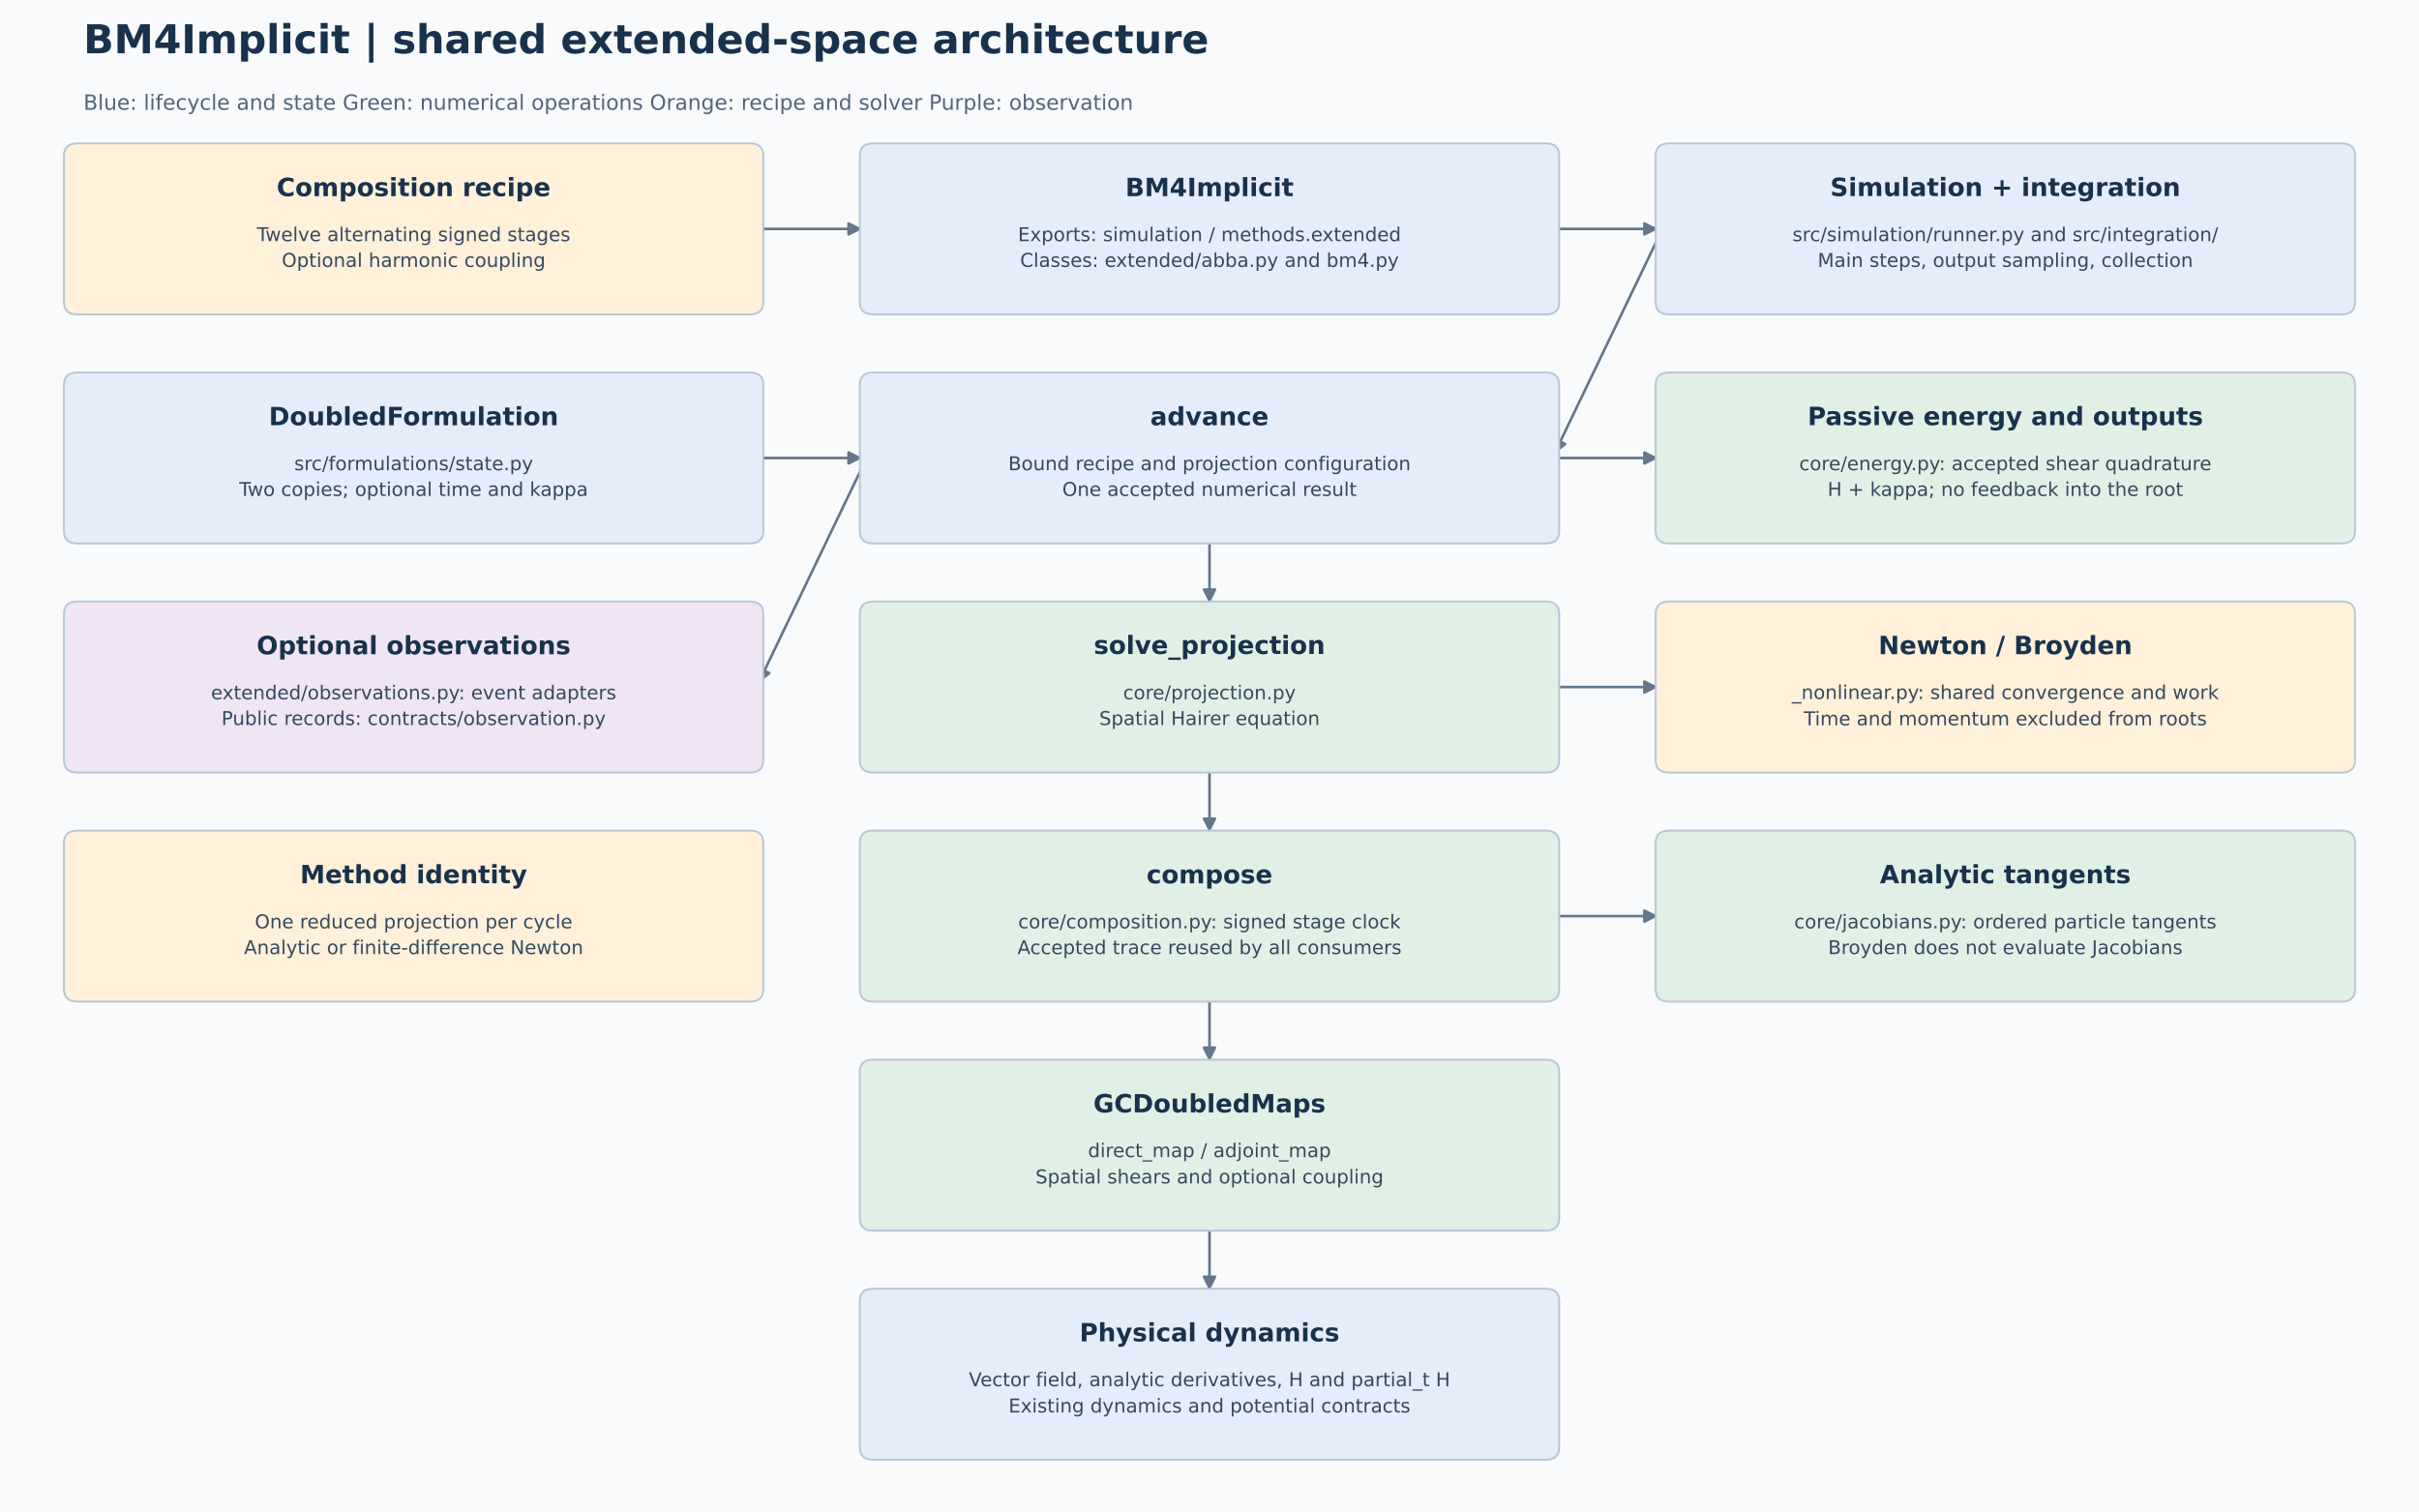
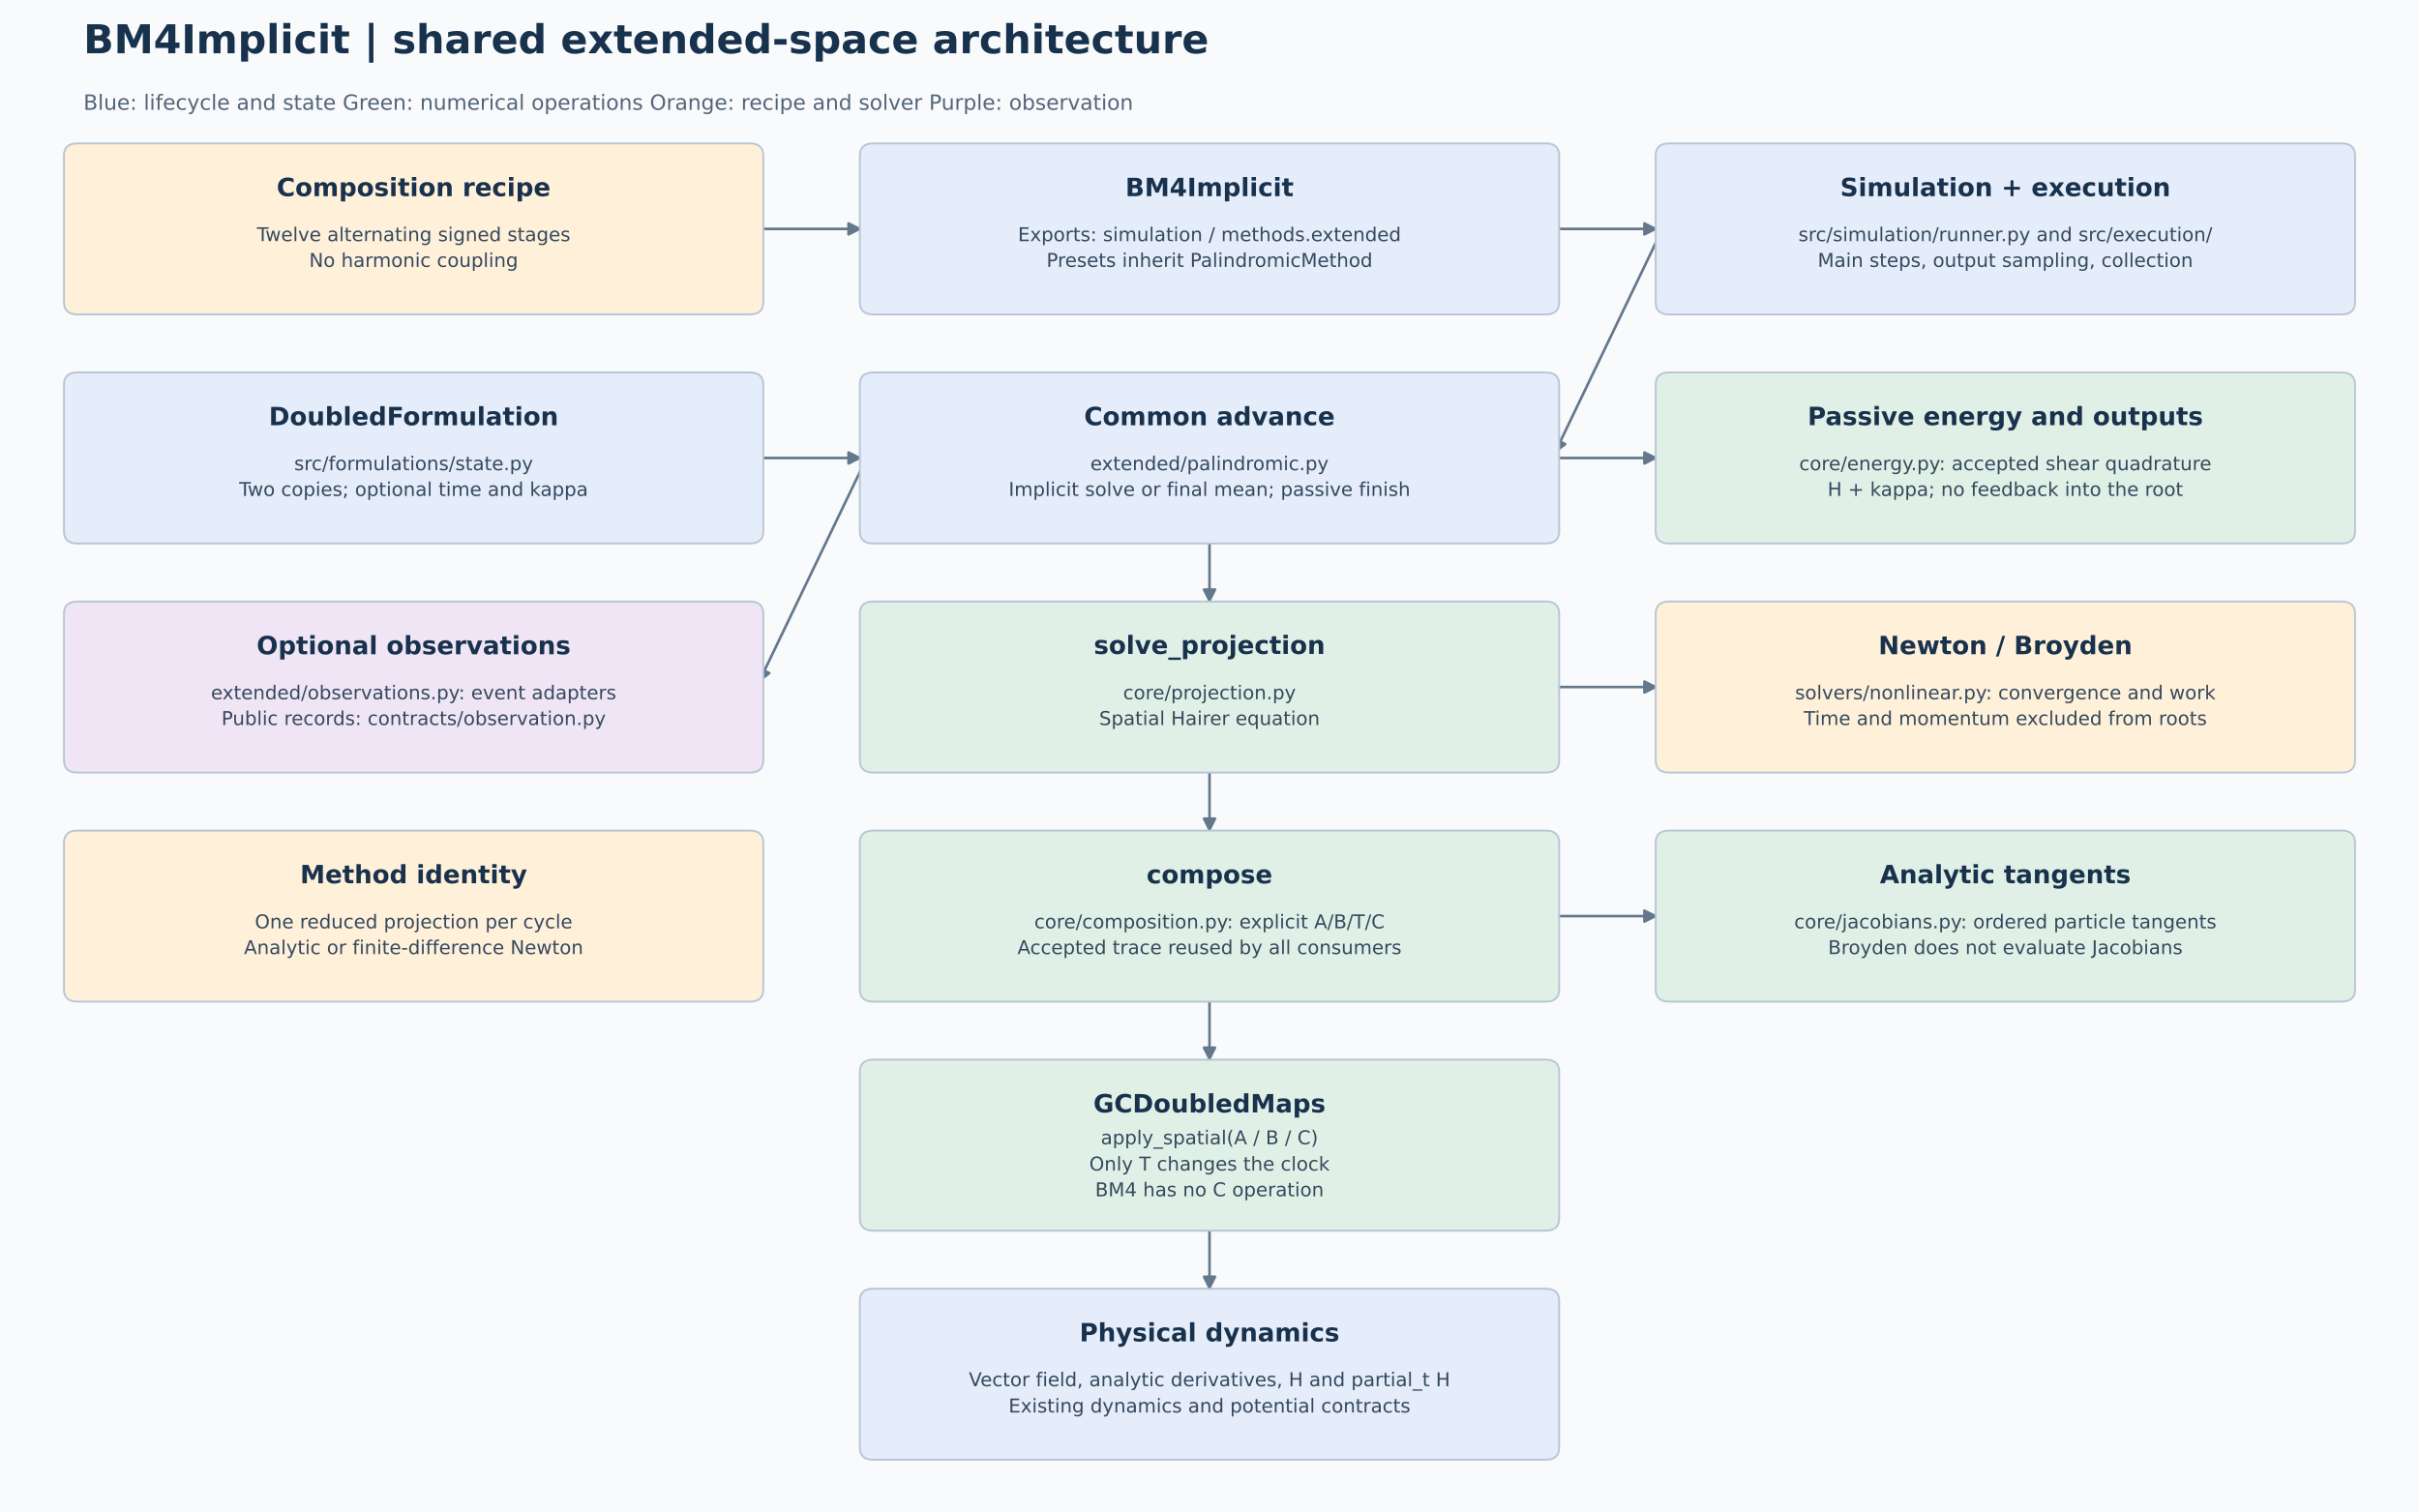
<svg xmlns="http://www.w3.org/2000/svg" width="1152pt" height="720pt" viewBox="0 0 1152 720" version="1.1">
  <defs>
    <style type="text/css">*{stroke-linejoin: round; stroke-linecap: butt}</style>
  </defs>
  <g id="figure_1">
    <g id="patch_1">
      <path d="M 0 720 L 1152 720 L 1152 0 L 0 0 z " style="fill: #f8fafc" />
    </g>
    <g id="axes_1">
      <g id="patch_2">
        <path d="M 362.288 109.039 Q 386.497 109.039 409.309 109.039 " clip-path="url(#pb098db616b)" style="fill: none; stroke: #64778b; stroke-width: 1.25; stroke-linecap: round" />
        <path d="M 404.109 106.439 L 409.309 109.039 L 404.109 111.639 z " clip-path="url(#pb098db616b)" style="fill: #64778b; stroke: #64778b; stroke-width: 1.25; stroke-linecap: round" />
      </g>
      <g id="patch_3">
        <path d="M 741.296 109.039 Q 765.505 109.039 788.317 109.039 " clip-path="url(#pb098db616b)" style="fill: none; stroke: #64778b; stroke-width: 1.25; stroke-linecap: round" />
        <path d="M 783.117 106.439 L 788.317 109.039 L 783.117 111.639 z " clip-path="url(#pb098db616b)" style="fill: #64778b; stroke: #64778b; stroke-width: 1.25; stroke-linecap: round" />
      </g>
      <g id="patch_4">
        <path d="M 790.847 110.841 Q 765.505 163.594 740.768 215.088 " clip-path="url(#pb098db616b)" style="fill: none; stroke: #64778b; stroke-width: 1.25; stroke-linecap: round" />
        <path d="M 745.363 211.527 L 740.768 215.088 L 740.676 209.275 z " clip-path="url(#pb098db616b)" style="fill: #64778b; stroke: #64778b; stroke-width: 1.25; stroke-linecap: round" />
      </g>
      <g id="patch_5">
        <path d="M 362.288 218.153 Q 386.497 218.153 409.309 218.153 " clip-path="url(#pb098db616b)" style="fill: none; stroke: #64778b; stroke-width: 1.25; stroke-linecap: round" />
        <path d="M 404.109 215.553 L 409.309 218.153 L 404.109 220.753 z " clip-path="url(#pb098db616b)" style="fill: #64778b; stroke: #64778b; stroke-width: 1.25; stroke-linecap: round" />
      </g>
      <g id="patch_6">
        <path d="M 576 257.976 Q 576 272.707 576 286.041 " clip-path="url(#pb098db616b)" style="fill: none; stroke: #64778b; stroke-width: 1.25; stroke-linecap: round" />
        <path d="M 578.6 280.841 L 576 286.041 L 573.4 280.841 z " clip-path="url(#pb098db616b)" style="fill: #64778b; stroke: #64778b; stroke-width: 1.25; stroke-linecap: round" />
      </g>
      <g id="patch_7">
        <path d="M 741.296 218.153 Q 765.505 218.153 788.317 218.153 " clip-path="url(#pb098db616b)" style="fill: none; stroke: #64778b; stroke-width: 1.25; stroke-linecap: round" />
        <path d="M 783.117 215.553 L 788.317 218.153 L 783.117 220.753 z " clip-path="url(#pb098db616b)" style="fill: #64778b; stroke: #64778b; stroke-width: 1.25; stroke-linecap: round" />
      </g>
      <g id="patch_8">
        <path d="M 411.839 219.954 Q 386.497 272.708 361.76 324.202 " clip-path="url(#pb098db616b)" style="fill: none; stroke: #64778b; stroke-width: 1.25; stroke-linecap: round" />
        <path d="M 366.355 320.64 L 361.76 324.202 L 361.668 318.389 z " clip-path="url(#pb098db616b)" style="fill: #64778b; stroke: #64778b; stroke-width: 1.25; stroke-linecap: round" />
      </g>
      <g id="patch_9">
        <path d="M 576 367.089 Q 576 381.821 576 395.155 " clip-path="url(#pb098db616b)" style="fill: none; stroke: #64778b; stroke-width: 1.25; stroke-linecap: round" />
        <path d="M 578.6 389.955 L 576 395.155 L 573.4 389.955 z " clip-path="url(#pb098db616b)" style="fill: #64778b; stroke: #64778b; stroke-width: 1.25; stroke-linecap: round" />
      </g>
      <g id="patch_10">
        <path d="M 741.296 327.266 Q 765.505 327.266 788.317 327.266 " clip-path="url(#pb098db616b)" style="fill: none; stroke: #64778b; stroke-width: 1.25; stroke-linecap: round" />
        <path d="M 783.117 324.666 L 788.317 327.266 L 783.117 329.866 z " clip-path="url(#pb098db616b)" style="fill: #64778b; stroke: #64778b; stroke-width: 1.25; stroke-linecap: round" />
      </g>
      <g id="patch_11">
        <path d="M 741.296 436.379 Q 765.505 436.379 788.317 436.379 " clip-path="url(#pb098db616b)" style="fill: none; stroke: #64778b; stroke-width: 1.25; stroke-linecap: round" />
        <path d="M 783.117 433.779 L 788.317 436.379 L 783.117 438.979 z " clip-path="url(#pb098db616b)" style="fill: #64778b; stroke: #64778b; stroke-width: 1.25; stroke-linecap: round" />
      </g>
      <g id="patch_12">
        <path d="M 576 476.203 Q 576 490.934 576 504.268 " clip-path="url(#pb098db616b)" style="fill: none; stroke: #64778b; stroke-width: 1.25; stroke-linecap: round" />
        <path d="M 578.6 499.068 L 576 504.268 L 573.4 499.068 z " clip-path="url(#pb098db616b)" style="fill: #64778b; stroke: #64778b; stroke-width: 1.25; stroke-linecap: round" />
      </g>
      <g id="patch_13">
        <path d="M 576 585.316 Q 576 600.048 576 613.382 " clip-path="url(#pb098db616b)" style="fill: none; stroke: #64778b; stroke-width: 1.25; stroke-linecap: round" />
        <path d="M 578.6 608.182 L 576 613.382 L 573.4 608.182 z " clip-path="url(#pb098db616b)" style="fill: #64778b; stroke: #64778b; stroke-width: 1.25; stroke-linecap: round" />
      </g>
      <g id="patch_14">
        <path d="M 36.922 149.775 L 357.062 149.775 Q 363.514 149.775 363.514 143.955 L 363.514 74.123 Q 363.514 68.304 357.062 68.304 L 36.922 68.304 Q 30.47 68.304 30.47 74.123 L 30.47 143.955 Q 30.47 149.775 36.922 149.775 z " clip-path="url(#pb098db616b)" style="fill: #fff0d9; stroke: #b8c6d4; stroke-width: 0.9; stroke-linejoin: miter" />
      </g>
      <g id="patch_15">
        <path d="M 415.93 149.775 L 736.07 149.775 Q 742.522 149.775 742.522 143.955 L 742.522 74.123 Q 742.522 68.304 736.07 68.304 L 415.93 68.304 Q 409.478 68.304 409.478 74.123 L 409.478 143.955 Q 409.478 149.775 415.93 149.775 z " clip-path="url(#pb098db616b)" style="fill: #e5ecfa; stroke: #b8c6d4; stroke-width: 0.9; stroke-linejoin: miter" />
      </g>
      <g id="patch_16">
        <path d="M 794.938 149.775 L 1115.078 149.775 Q 1121.53 149.775 1121.53 143.955 L 1121.53 74.123 Q 1121.53 68.304 1115.078 68.304 L 794.938 68.304 Q 788.486 68.304 788.486 74.123 L 788.486 143.955 Q 788.486 149.775 794.938 149.775 z " clip-path="url(#pb098db616b)" style="fill: #e5ecfa; stroke: #b8c6d4; stroke-width: 0.9; stroke-linejoin: miter" />
      </g>
      <g id="patch_17">
        <path d="M 36.922 258.888 L 357.062 258.888 Q 363.514 258.888 363.514 253.069 L 363.514 183.236 Q 363.514 177.417 357.062 177.417 L 36.922 177.417 Q 30.47 177.417 30.47 183.236 L 30.47 253.069 Q 30.47 258.888 36.922 258.888 z " clip-path="url(#pb098db616b)" style="fill: #e5ecfa; stroke: #b8c6d4; stroke-width: 0.9; stroke-linejoin: miter" />
      </g>
      <g id="patch_18">
        <path d="M 415.93 258.888 L 736.07 258.888 Q 742.522 258.888 742.522 253.069 L 742.522 183.236 Q 742.522 177.417 736.07 177.417 L 415.93 177.417 Q 409.478 177.417 409.478 183.236 L 409.478 253.069 Q 409.478 258.888 415.93 258.888 z " clip-path="url(#pb098db616b)" style="fill: #e5ecfa; stroke: #b8c6d4; stroke-width: 0.9; stroke-linejoin: miter" />
      </g>
      <g id="patch_19">
        <path d="M 794.938 258.888 L 1115.078 258.888 Q 1121.53 258.888 1121.53 253.069 L 1121.53 183.236 Q 1121.53 177.417 1115.078 177.417 L 794.938 177.417 Q 788.486 177.417 788.486 183.236 L 788.486 253.069 Q 788.486 258.888 794.938 258.888 z " clip-path="url(#pb098db616b)" style="fill: #e1f0e6; stroke: #b8c6d4; stroke-width: 0.9; stroke-linejoin: miter" />
      </g>
      <g id="patch_20">
        <path d="M 36.922 368.002 L 357.062 368.002 Q 363.514 368.002 363.514 362.182 L 363.514 292.35 Q 363.514 286.53 357.062 286.53 L 36.922 286.53 Q 30.47 286.53 30.47 292.35 L 30.47 362.182 Q 30.47 368.002 36.922 368.002 z " clip-path="url(#pb098db616b)" style="fill: #f0e5f5; stroke: #b8c6d4; stroke-width: 0.9; stroke-linejoin: miter" />
      </g>
      <g id="patch_21">
        <path d="M 415.93 368.002 L 736.07 368.002 Q 742.522 368.002 742.522 362.182 L 742.522 292.35 Q 742.522 286.53 736.07 286.53 L 415.93 286.53 Q 409.478 286.53 409.478 292.35 L 409.478 362.182 Q 409.478 368.002 415.93 368.002 z " clip-path="url(#pb098db616b)" style="fill: #e1f0e6; stroke: #b8c6d4; stroke-width: 0.9; stroke-linejoin: miter" />
      </g>
      <g id="patch_22">
        <path d="M 794.938 368.002 L 1115.078 368.002 Q 1121.53 368.002 1121.53 362.182 L 1121.53 292.35 Q 1121.53 286.53 1115.078 286.53 L 794.938 286.53 Q 788.486 286.53 788.486 292.35 L 788.486 362.182 Q 788.486 368.002 794.938 368.002 z " clip-path="url(#pb098db616b)" style="fill: #fff0d9; stroke: #b8c6d4; stroke-width: 0.9; stroke-linejoin: miter" />
      </g>
      <g id="patch_23">
        <path d="M 36.922 477.115 L 357.062 477.115 Q 363.514 477.115 363.514 471.296 L 363.514 401.463 Q 363.514 395.644 357.062 395.644 L 36.922 395.644 Q 30.47 395.644 30.47 401.463 L 30.47 471.296 Q 30.47 477.115 36.922 477.115 z " clip-path="url(#pb098db616b)" style="fill: #fff0d9; stroke: #b8c6d4; stroke-width: 0.9; stroke-linejoin: miter" />
      </g>
      <g id="patch_24">
        <path d="M 415.93 477.115 L 736.07 477.115 Q 742.522 477.115 742.522 471.296 L 742.522 401.463 Q 742.522 395.644 736.07 395.644 L 415.93 395.644 Q 409.478 395.644 409.478 401.463 L 409.478 471.296 Q 409.478 477.115 415.93 477.115 z " clip-path="url(#pb098db616b)" style="fill: #e1f0e6; stroke: #b8c6d4; stroke-width: 0.9; stroke-linejoin: miter" />
      </g>
      <g id="patch_25">
        <path d="M 794.938 477.115 L 1115.078 477.115 Q 1121.53 477.115 1121.53 471.296 L 1121.53 401.463 Q 1121.53 395.644 1115.078 395.644 L 794.938 395.644 Q 788.486 395.644 788.486 401.463 L 788.486 471.296 Q 788.486 477.115 794.938 477.115 z " clip-path="url(#pb098db616b)" style="fill: #e1f0e6; stroke: #b8c6d4; stroke-width: 0.9; stroke-linejoin: miter" />
      </g>
      <g id="patch_26">
        <path d="M 415.93 586.228 L 736.07 586.228 Q 742.522 586.228 742.522 580.409 L 742.522 510.576 Q 742.522 504.757 736.07 504.757 L 415.93 504.757 Q 409.478 504.757 409.478 510.576 L 409.478 580.409 Q 409.478 586.228 415.93 586.228 z " clip-path="url(#pb098db616b)" style="fill: #e1f0e6; stroke: #b8c6d4; stroke-width: 0.9; stroke-linejoin: miter" />
      </g>
      <g id="patch_27">
        <path d="M 415.93 695.342 L 736.07 695.342 Q 742.522 695.342 742.522 689.522 L 742.522 619.69 Q 742.522 613.871 736.07 613.871 L 415.93 613.871 Q 409.478 613.871 409.478 619.69 L 409.478 689.522 Q 409.478 695.342 415.93 695.342 z " clip-path="url(#pb098db616b)" style="fill: #e5ecfa; stroke: #b8c6d4; stroke-width: 0.9; stroke-linejoin: miter" />
      </g>
      <g id="text_1">
        <text style="font-weight: 700; font-size: 19px; font-family: 'DejaVu Sans', 'Bitstream Vera Sans', 'Computer Modern Sans Serif', 'Lucida Grande', 'Verdana', 'Geneva', 'Lucid', 'Arial', 'Helvetica', 'Avant Garde', sans-serif; text-anchor: start; fill: #18324d" x="39.744" y="25.386" transform="rotate(-0 39.744 25.38557)">BM4Implicit | shared extended-space architecture</text>
      </g>
      <g id="text_2">
        <text style="font-size: 10px; font-family: 'DejaVu Sans', 'Bitstream Vera Sans', 'Computer Modern Sans Serif', 'Lucida Grande', 'Verdana', 'Geneva', 'Lucid', 'Arial', 'Helvetica', 'Avant Garde', sans-serif; text-anchor: start; fill: #53657a" x="39.744" y="52.3" transform="rotate(-0 39.744 52.30021)">Blue: lifecycle and state    Green: numerical operations    Orange: recipe and solver    Purple: observation</text>
      </g>
      <g id="text_3">
        <text style="font-weight: 700; font-size: 12px; font-family: 'DejaVu Sans', 'Bitstream Vera Sans', 'Computer Modern Sans Serif', 'Lucida Grande', 'Verdana', 'Geneva', 'Lucid', 'Arial', 'Helvetica', 'Avant Garde', sans-serif; text-anchor: middle; fill: #18324d" x="196.992" y="93.437" transform="rotate(-0 196.992 93.43744)">Composition recipe</text>
      </g>
      <g id="text_4">
        <text style="font-size: 9.1px; font-family: 'DejaVu Sans', 'Bitstream Vera Sans', 'Computer Modern Sans Serif', 'Lucida Grande', 'Verdana', 'Geneva', 'Lucid', 'Arial', 'Helvetica', 'Avant Garde', sans-serif; fill: #34495e" transform="translate(122.3343 114.8745)">Twelve alternating signed stages</text>
-         <text style="font-size: 9.1px; font-family: 'DejaVu Sans', 'Bitstream Vera Sans', 'Computer Modern Sans Serif', 'Lucida Grande', 'Verdana', 'Geneva', 'Lucid', 'Arial', 'Helvetica', 'Avant Garde', sans-serif; fill: #34495e" transform="translate(134.1757 127.1389)">Optional harmonic coupling</text>
+         <text style="font-size: 9.1px; font-family: 'DejaVu Sans', 'Bitstream Vera Sans', 'Computer Modern Sans Serif', 'Lucida Grande', 'Verdana', 'Geneva', 'Lucid', 'Arial', 'Helvetica', 'Avant Garde', sans-serif; fill: #34495e" transform="translate(147.2257 127.1389)">No harmonic coupling</text>
      </g>
      <g id="text_5">
        <text style="font-weight: 700; font-size: 12px; font-family: 'DejaVu Sans', 'Bitstream Vera Sans', 'Computer Modern Sans Serif', 'Lucida Grande', 'Verdana', 'Geneva', 'Lucid', 'Arial', 'Helvetica', 'Avant Garde', sans-serif; text-anchor: middle; fill: #18324d" x="576" y="93.437" transform="rotate(-0 576 93.43744)">BM4Implicit</text>
      </g>
      <g id="text_6">
        <text style="font-size: 9.1px; font-family: 'DejaVu Sans', 'Bitstream Vera Sans', 'Computer Modern Sans Serif', 'Lucida Grande', 'Verdana', 'Geneva', 'Lucid', 'Arial', 'Helvetica', 'Avant Garde', sans-serif; fill: #34495e" transform="translate(484.7689 114.8745)">Exports: simulation / methods.extended</text>
-         <text style="font-size: 9.1px; font-family: 'DejaVu Sans', 'Bitstream Vera Sans', 'Computer Modern Sans Serif', 'Lucida Grande', 'Verdana', 'Geneva', 'Lucid', 'Arial', 'Helvetica', 'Avant Garde', sans-serif; fill: #34495e" transform="translate(485.8147 127.1389)">Classes: extended/abba.py and bm4.py</text>
+         <text style="font-size: 9.1px; font-family: 'DejaVu Sans', 'Bitstream Vera Sans', 'Computer Modern Sans Serif', 'Lucida Grande', 'Verdana', 'Geneva', 'Lucid', 'Arial', 'Helvetica', 'Avant Garde', sans-serif; fill: #34495e" transform="translate(498.3606 127.1389)">Presets inherit PalindromicMethod</text>
      </g>
      <g id="text_7">
-         <text style="font-weight: 700; font-size: 12px; font-family: 'DejaVu Sans', 'Bitstream Vera Sans', 'Computer Modern Sans Serif', 'Lucida Grande', 'Verdana', 'Geneva', 'Lucid', 'Arial', 'Helvetica', 'Avant Garde', sans-serif; text-anchor: middle; fill: #18324d" x="955.008" y="93.391" transform="rotate(-0 955.008 93.39056)">Simulation + integration</text>
+         <text style="font-weight: 700; font-size: 12px; font-family: 'DejaVu Sans', 'Bitstream Vera Sans', 'Computer Modern Sans Serif', 'Lucida Grande', 'Verdana', 'Geneva', 'Lucid', 'Arial', 'Helvetica', 'Avant Garde', sans-serif; text-anchor: middle; fill: #18324d" x="955.008" y="93.437" transform="rotate(-0 955.008 93.43744)">Simulation + execution</text>
      </g>
      <g id="text_8">
-         <text style="font-size: 9.1px; font-family: 'DejaVu Sans', 'Bitstream Vera Sans', 'Computer Modern Sans Serif', 'Lucida Grande', 'Verdana', 'Geneva', 'Lucid', 'Arial', 'Helvetica', 'Avant Garde', sans-serif; fill: #34495e" transform="translate(853.629 114.8745)">src/simulation/runner.py and src/integration/</text>
+         <text style="font-size: 9.1px; font-family: 'DejaVu Sans', 'Bitstream Vera Sans', 'Computer Modern Sans Serif', 'Lucida Grande', 'Verdana', 'Geneva', 'Lucid', 'Arial', 'Helvetica', 'Avant Garde', sans-serif; fill: #34495e" transform="translate(856.4514 114.8745)">src/simulation/runner.py and src/execution/</text>
        <text style="font-size: 9.1px; font-family: 'DejaVu Sans', 'Bitstream Vera Sans', 'Computer Modern Sans Serif', 'Lucida Grande', 'Verdana', 'Geneva', 'Lucid', 'Arial', 'Helvetica', 'Avant Garde', sans-serif; fill: #34495e" transform="translate(865.6403 127.1389)">Main steps, output sampling, collection</text>
      </g>
      <g id="text_9">
        <text style="font-weight: 700; font-size: 12px; font-family: 'DejaVu Sans', 'Bitstream Vera Sans', 'Computer Modern Sans Serif', 'Lucida Grande', 'Verdana', 'Geneva', 'Lucid', 'Arial', 'Helvetica', 'Avant Garde', sans-serif; text-anchor: middle; fill: #18324d" x="196.992" y="202.551" transform="rotate(-0 196.992 202.5508)">DoubledFormulation</text>
      </g>
      <g id="text_10">
        <text style="font-size: 9.1px; font-family: 'DejaVu Sans', 'Bitstream Vera Sans', 'Computer Modern Sans Serif', 'Lucida Grande', 'Verdana', 'Geneva', 'Lucid', 'Arial', 'Helvetica', 'Avant Garde', sans-serif; fill: #34495e" transform="translate(140.1028 223.9879)">src/formulations/state.py</text>
        <text style="font-size: 9.1px; font-family: 'DejaVu Sans', 'Bitstream Vera Sans', 'Computer Modern Sans Serif', 'Lucida Grande', 'Verdana', 'Geneva', 'Lucid', 'Arial', 'Helvetica', 'Avant Garde', sans-serif; fill: #34495e" transform="translate(113.8983 236.2523)">Two copies; optional time and kappa</text>
      </g>
      <g id="text_11">
-         <text style="font-weight: 700; font-size: 12px; font-family: 'DejaVu Sans', 'Bitstream Vera Sans', 'Computer Modern Sans Serif', 'Lucida Grande', 'Verdana', 'Geneva', 'Lucid', 'Arial', 'Helvetica', 'Avant Garde', sans-serif; text-anchor: middle; fill: #18324d" x="576" y="202.551" transform="rotate(-0 576 202.5508)">advance</text>
+         <text style="font-weight: 700; font-size: 12px; font-family: 'DejaVu Sans', 'Bitstream Vera Sans', 'Computer Modern Sans Serif', 'Lucida Grande', 'Verdana', 'Geneva', 'Lucid', 'Arial', 'Helvetica', 'Avant Garde', sans-serif; text-anchor: middle; fill: #18324d" x="576" y="202.551" transform="rotate(-0 576 202.5508)">Common advance</text>
      </g>
      <g id="text_12">
-         <text style="font-size: 9.1px; font-family: 'DejaVu Sans', 'Bitstream Vera Sans', 'Computer Modern Sans Serif', 'Lucida Grande', 'Verdana', 'Geneva', 'Lucid', 'Arial', 'Helvetica', 'Avant Garde', sans-serif; fill: #34495e" transform="translate(480.1692 223.9879)">Bound recipe and projection configuration</text>
-         <text style="font-size: 9.1px; font-family: 'DejaVu Sans', 'Bitstream Vera Sans', 'Computer Modern Sans Serif', 'Lucida Grande', 'Verdana', 'Geneva', 'Lucid', 'Arial', 'Helvetica', 'Avant Garde', sans-serif; fill: #34495e" transform="translate(505.8881 236.2523)">One accepted numerical result</text>
+         <text style="font-size: 9.1px; font-family: 'DejaVu Sans', 'Bitstream Vera Sans', 'Computer Modern Sans Serif', 'Lucida Grande', 'Verdana', 'Geneva', 'Lucid', 'Arial', 'Helvetica', 'Avant Garde', sans-serif; fill: #34495e" transform="translate(519.2558 223.9879)">extended/palindromic.py</text>
+         <text style="font-size: 9.1px; font-family: 'DejaVu Sans', 'Bitstream Vera Sans', 'Computer Modern Sans Serif', 'Lucida Grande', 'Verdana', 'Geneva', 'Lucid', 'Arial', 'Helvetica', 'Avant Garde', sans-serif; fill: #34495e" transform="translate(480.3384 236.2523)">Implicit solve or final mean; passive finish</text>
      </g>
      <g id="text_13">
        <text style="font-weight: 700; font-size: 12px; font-family: 'DejaVu Sans', 'Bitstream Vera Sans', 'Computer Modern Sans Serif', 'Lucida Grande', 'Verdana', 'Geneva', 'Lucid', 'Arial', 'Helvetica', 'Avant Garde', sans-serif; text-anchor: middle; fill: #18324d" x="955.008" y="202.504" transform="rotate(-0 955.008 202.504)">Passive energy and outputs</text>
      </g>
      <g id="text_14">
        <text style="font-size: 9.1px; font-family: 'DejaVu Sans', 'Bitstream Vera Sans', 'Computer Modern Sans Serif', 'Lucida Grande', 'Verdana', 'Geneva', 'Lucid', 'Arial', 'Helvetica', 'Avant Garde', sans-serif; fill: #34495e" transform="translate(856.8389 223.9879)">core/energy.py: accepted shear quadrature</text>
        <text style="font-size: 9.1px; font-family: 'DejaVu Sans', 'Bitstream Vera Sans', 'Computer Modern Sans Serif', 'Lucida Grande', 'Verdana', 'Geneva', 'Lucid', 'Arial', 'Helvetica', 'Avant Garde', sans-serif; fill: #34495e" transform="translate(870.3368 236.2523)">H + kappa; no feedback into the root</text>
      </g>
      <g id="text_15">
        <text style="font-weight: 700; font-size: 12px; font-family: 'DejaVu Sans', 'Bitstream Vera Sans', 'Computer Modern Sans Serif', 'Lucida Grande', 'Verdana', 'Geneva', 'Lucid', 'Arial', 'Helvetica', 'Avant Garde', sans-serif; text-anchor: middle; fill: #18324d" x="196.992" y="311.664" transform="rotate(-0 196.992 311.6642)">Optional observations</text>
      </g>
      <g id="text_16">
        <text style="font-size: 9.1px; font-family: 'DejaVu Sans', 'Bitstream Vera Sans', 'Computer Modern Sans Serif', 'Lucida Grande', 'Verdana', 'Geneva', 'Lucid', 'Arial', 'Helvetica', 'Avant Garde', sans-serif; fill: #34495e" transform="translate(100.4623 333.1013)">extended/observations.py: event adapters</text>
        <text style="font-size: 9.1px; font-family: 'DejaVu Sans', 'Bitstream Vera Sans', 'Computer Modern Sans Serif', 'Lucida Grande', 'Verdana', 'Geneva', 'Lucid', 'Arial', 'Helvetica', 'Avant Garde', sans-serif; fill: #34495e" transform="translate(105.4602 345.3657)">Public records: contracts/observation.py</text>
      </g>
      <g id="text_17">
        <text style="font-weight: 700; font-size: 12px; font-family: 'DejaVu Sans', 'Bitstream Vera Sans', 'Computer Modern Sans Serif', 'Lucida Grande', 'Verdana', 'Geneva', 'Lucid', 'Arial', 'Helvetica', 'Avant Garde', sans-serif; text-anchor: middle; fill: #18324d" x="576" y="311.497" transform="rotate(-0 576 311.4974)">solve_projection</text>
      </g>
      <g id="text_18">
        <text style="font-size: 9.1px; font-family: 'DejaVu Sans', 'Bitstream Vera Sans', 'Computer Modern Sans Serif', 'Lucida Grande', 'Verdana', 'Geneva', 'Lucid', 'Arial', 'Helvetica', 'Avant Garde', sans-serif; fill: #34495e" transform="translate(534.8644 333.1013)">core/projection.py</text>
        <text style="font-size: 9.1px; font-family: 'DejaVu Sans', 'Bitstream Vera Sans', 'Computer Modern Sans Serif', 'Lucida Grande', 'Verdana', 'Geneva', 'Lucid', 'Arial', 'Helvetica', 'Avant Garde', sans-serif; fill: #34495e" transform="translate(523.4546 345.3657)">Spatial Hairer equation</text>
      </g>
      <g id="text_19">
        <text style="font-weight: 700; font-size: 12px; font-family: 'DejaVu Sans', 'Bitstream Vera Sans', 'Computer Modern Sans Serif', 'Lucida Grande', 'Verdana', 'Geneva', 'Lucid', 'Arial', 'Helvetica', 'Avant Garde', sans-serif; text-anchor: middle; fill: #18324d" x="955.008" y="311.617" transform="rotate(-0 955.008 311.6174)">Newton / Broyden</text>
      </g>
      <g id="text_20">
-         <text style="font-size: 9.1px; font-family: 'DejaVu Sans', 'Bitstream Vera Sans', 'Computer Modern Sans Serif', 'Lucida Grande', 'Verdana', 'Geneva', 'Lucid', 'Arial', 'Helvetica', 'Avant Garde', sans-serif; fill: #34495e" transform="translate(853.3169 332.9748)">_nonlinear.py: shared convergence and work</text>
-         <text style="font-size: 9.1px; font-family: 'DejaVu Sans', 'Bitstream Vera Sans', 'Computer Modern Sans Serif', 'Lucida Grande', 'Verdana', 'Geneva', 'Lucid', 'Arial', 'Helvetica', 'Avant Garde', sans-serif; fill: #34495e" transform="translate(859.0186 345.4922)">Time and momentum excluded from roots</text>
+         <text style="font-size: 9.1px; font-family: 'DejaVu Sans', 'Bitstream Vera Sans', 'Computer Modern Sans Serif', 'Lucida Grande', 'Verdana', 'Geneva', 'Lucid', 'Arial', 'Helvetica', 'Avant Garde', sans-serif; fill: #34495e" transform="translate(854.8518 333.1013)">solvers/nonlinear.py: convergence and work</text>
+         <text style="font-size: 9.1px; font-family: 'DejaVu Sans', 'Bitstream Vera Sans', 'Computer Modern Sans Serif', 'Lucida Grande', 'Verdana', 'Geneva', 'Lucid', 'Arial', 'Helvetica', 'Avant Garde', sans-serif; fill: #34495e" transform="translate(859.0186 345.3657)">Time and momentum excluded from roots</text>
      </g>
      <g id="text_21">
        <text style="font-weight: 700; font-size: 12px; font-family: 'DejaVu Sans', 'Bitstream Vera Sans', 'Computer Modern Sans Serif', 'Lucida Grande', 'Verdana', 'Geneva', 'Lucid', 'Arial', 'Helvetica', 'Avant Garde', sans-serif; text-anchor: middle; fill: #18324d" x="196.992" y="420.731" transform="rotate(-0 196.992 420.7308)">Method identity</text>
      </g>
      <g id="text_22">
        <text style="font-size: 9.1px; font-family: 'DejaVu Sans', 'Bitstream Vera Sans', 'Computer Modern Sans Serif', 'Lucida Grande', 'Verdana', 'Geneva', 'Lucid', 'Arial', 'Helvetica', 'Avant Garde', sans-serif; fill: #34495e" transform="translate(121.3724 442.2147)">One reduced projection per cycle</text>
        <text style="font-size: 9.1px; font-family: 'DejaVu Sans', 'Bitstream Vera Sans', 'Computer Modern Sans Serif', 'Lucida Grande', 'Verdana', 'Geneva', 'Lucid', 'Arial', 'Helvetica', 'Avant Garde', sans-serif; fill: #34495e" transform="translate(116.1854 454.4791)">Analytic or finite-difference Newton</text>
      </g>
      <g id="text_23">
        <text style="font-weight: 700; font-size: 12px; font-family: 'DejaVu Sans', 'Bitstream Vera Sans', 'Computer Modern Sans Serif', 'Lucida Grande', 'Verdana', 'Geneva', 'Lucid', 'Arial', 'Helvetica', 'Avant Garde', sans-serif; text-anchor: middle; fill: #18324d" x="576" y="420.778" transform="rotate(-0 576 420.7776)">compose</text>
      </g>
      <g id="text_24">
-         <text style="font-size: 9.1px; font-family: 'DejaVu Sans', 'Bitstream Vera Sans', 'Computer Modern Sans Serif', 'Lucida Grande', 'Verdana', 'Geneva', 'Lucid', 'Arial', 'Helvetica', 'Avant Garde', sans-serif; fill: #34495e" transform="translate(484.8934 442.2147)">core/composition.py: signed stage clock</text>
+         <text style="font-size: 9.1px; font-family: 'DejaVu Sans', 'Bitstream Vera Sans', 'Computer Modern Sans Serif', 'Lucida Grande', 'Verdana', 'Geneva', 'Lucid', 'Arial', 'Helvetica', 'Avant Garde', sans-serif; fill: #34495e" transform="translate(492.5829 442.2147)">core/composition.py: explicit A/B/T/C</text>
        <text style="font-size: 9.1px; font-family: 'DejaVu Sans', 'Bitstream Vera Sans', 'Computer Modern Sans Serif', 'Lucida Grande', 'Verdana', 'Geneva', 'Lucid', 'Arial', 'Helvetica', 'Avant Garde', sans-serif; fill: #34495e" transform="translate(484.5258 454.4791)">Accepted trace reused by all consumers</text>
      </g>
      <g id="text_25">
        <text style="font-weight: 700; font-size: 12px; font-family: 'DejaVu Sans', 'Bitstream Vera Sans', 'Computer Modern Sans Serif', 'Lucida Grande', 'Verdana', 'Geneva', 'Lucid', 'Arial', 'Helvetica', 'Avant Garde', sans-serif; text-anchor: middle; fill: #18324d" x="955.008" y="420.731" transform="rotate(-0 955.008 420.7308)">Analytic tangents</text>
      </g>
      <g id="text_26">
        <text style="font-size: 9.1px; font-family: 'DejaVu Sans', 'Bitstream Vera Sans', 'Computer Modern Sans Serif', 'Lucida Grande', 'Verdana', 'Geneva', 'Lucid', 'Arial', 'Helvetica', 'Avant Garde', sans-serif; fill: #34495e" transform="translate(854.4587 442.2147)">core/jacobians.py: ordered particle tangents</text>
        <text style="font-size: 9.1px; font-family: 'DejaVu Sans', 'Bitstream Vera Sans', 'Computer Modern Sans Serif', 'Lucida Grande', 'Verdana', 'Geneva', 'Lucid', 'Arial', 'Helvetica', 'Avant Garde', sans-serif; fill: #34495e" transform="translate(870.5799 454.4791)">Broyden does not evaluate Jacobians</text>
      </g>
      <g id="text_27">
        <text style="font-weight: 700; font-size: 12px; font-family: 'DejaVu Sans', 'Bitstream Vera Sans', 'Computer Modern Sans Serif', 'Lucida Grande', 'Verdana', 'Geneva', 'Lucid', 'Arial', 'Helvetica', 'Avant Garde', sans-serif; text-anchor: middle; fill: #18324d" x="576" y="529.891" transform="rotate(-0 576 529.891)">GCDoubledMaps</text>
      </g>
      <g id="text_28">
-         <text style="font-size: 9.1px; font-family: 'DejaVu Sans', 'Bitstream Vera Sans', 'Computer Modern Sans Serif', 'Lucida Grande', 'Verdana', 'Geneva', 'Lucid', 'Arial', 'Helvetica', 'Avant Garde', sans-serif; fill: #34495e" transform="translate(518.1453 551.2016)">direct_map / adjoint_map</text>
-         <text style="font-size: 9.1px; font-family: 'DejaVu Sans', 'Bitstream Vera Sans', 'Computer Modern Sans Serif', 'Lucida Grande', 'Verdana', 'Geneva', 'Lucid', 'Arial', 'Helvetica', 'Avant Garde', sans-serif; fill: #34495e" transform="translate(493.109 563.719)">Spatial shears and optional coupling</text>
+         <text style="font-size: 9.1px; font-family: 'DejaVu Sans', 'Bitstream Vera Sans', 'Computer Modern Sans Serif', 'Lucida Grande', 'Verdana', 'Geneva', 'Lucid', 'Arial', 'Helvetica', 'Avant Garde', sans-serif; fill: #34495e" transform="translate(524.2437 545.0694)">apply_spatial(A / B / C)</text>
+         <text style="font-size: 9.1px; font-family: 'DejaVu Sans', 'Bitstream Vera Sans', 'Computer Modern Sans Serif', 'Lucida Grande', 'Verdana', 'Geneva', 'Lucid', 'Arial', 'Helvetica', 'Avant Garde', sans-serif; fill: #34495e" transform="translate(518.7454 557.5869)">Only T changes the clock</text>
+         <text style="font-size: 9.1px; font-family: 'DejaVu Sans', 'Bitstream Vera Sans', 'Computer Modern Sans Serif', 'Lucida Grande', 'Verdana', 'Geneva', 'Lucid', 'Arial', 'Helvetica', 'Avant Garde', sans-serif; fill: #34495e" transform="translate(521.5401 569.8512)">BM4 has no C operation</text>
      </g>
      <g id="text_29">
        <text style="font-weight: 700; font-size: 12px; font-family: 'DejaVu Sans', 'Bitstream Vera Sans', 'Computer Modern Sans Serif', 'Lucida Grande', 'Verdana', 'Geneva', 'Lucid', 'Arial', 'Helvetica', 'Avant Garde', sans-serif; text-anchor: middle; fill: #18324d" x="576" y="638.958" transform="rotate(-0 576 638.9576)">Physical dynamics</text>
      </g>
      <g id="text_30">
        <text style="font-size: 9.1px; font-family: 'DejaVu Sans', 'Bitstream Vera Sans', 'Computer Modern Sans Serif', 'Lucida Grande', 'Verdana', 'Geneva', 'Lucid', 'Arial', 'Helvetica', 'Avant Garde', sans-serif; fill: #34495e" transform="translate(461.3763 660.315)">Vector field, analytic derivatives, H and partial_t H</text>
        <text style="font-size: 9.1px; font-family: 'DejaVu Sans', 'Bitstream Vera Sans', 'Computer Modern Sans Serif', 'Lucida Grande', 'Verdana', 'Geneva', 'Lucid', 'Arial', 'Helvetica', 'Avant Garde', sans-serif; fill: #34495e" transform="translate(480.3043 672.8324)">Existing dynamics and potential contracts</text>
      </g>
    </g>
  </g>
  <defs>
    <clipPath id="pb098db616b">
      <rect x="11.52" y="7.2" width="1128.96" height="705.6" />
    </clipPath>
  </defs>
</svg>
